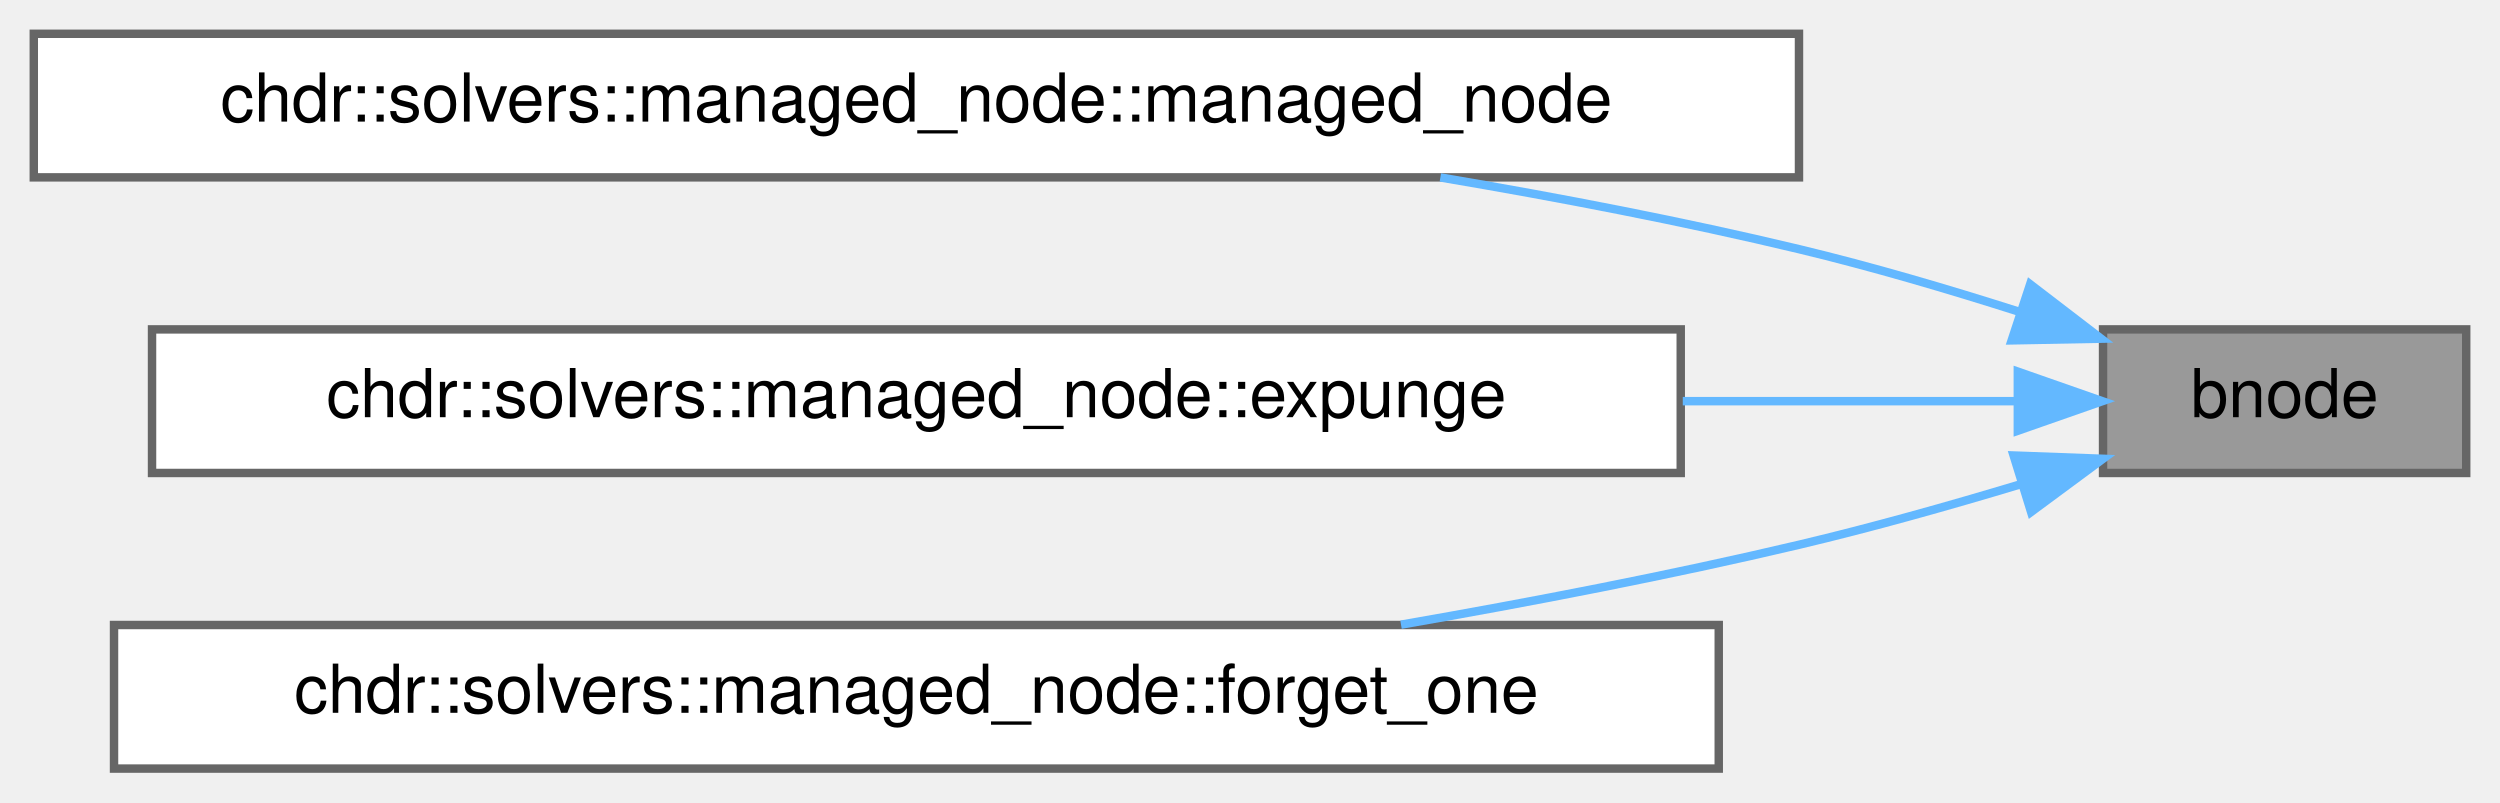
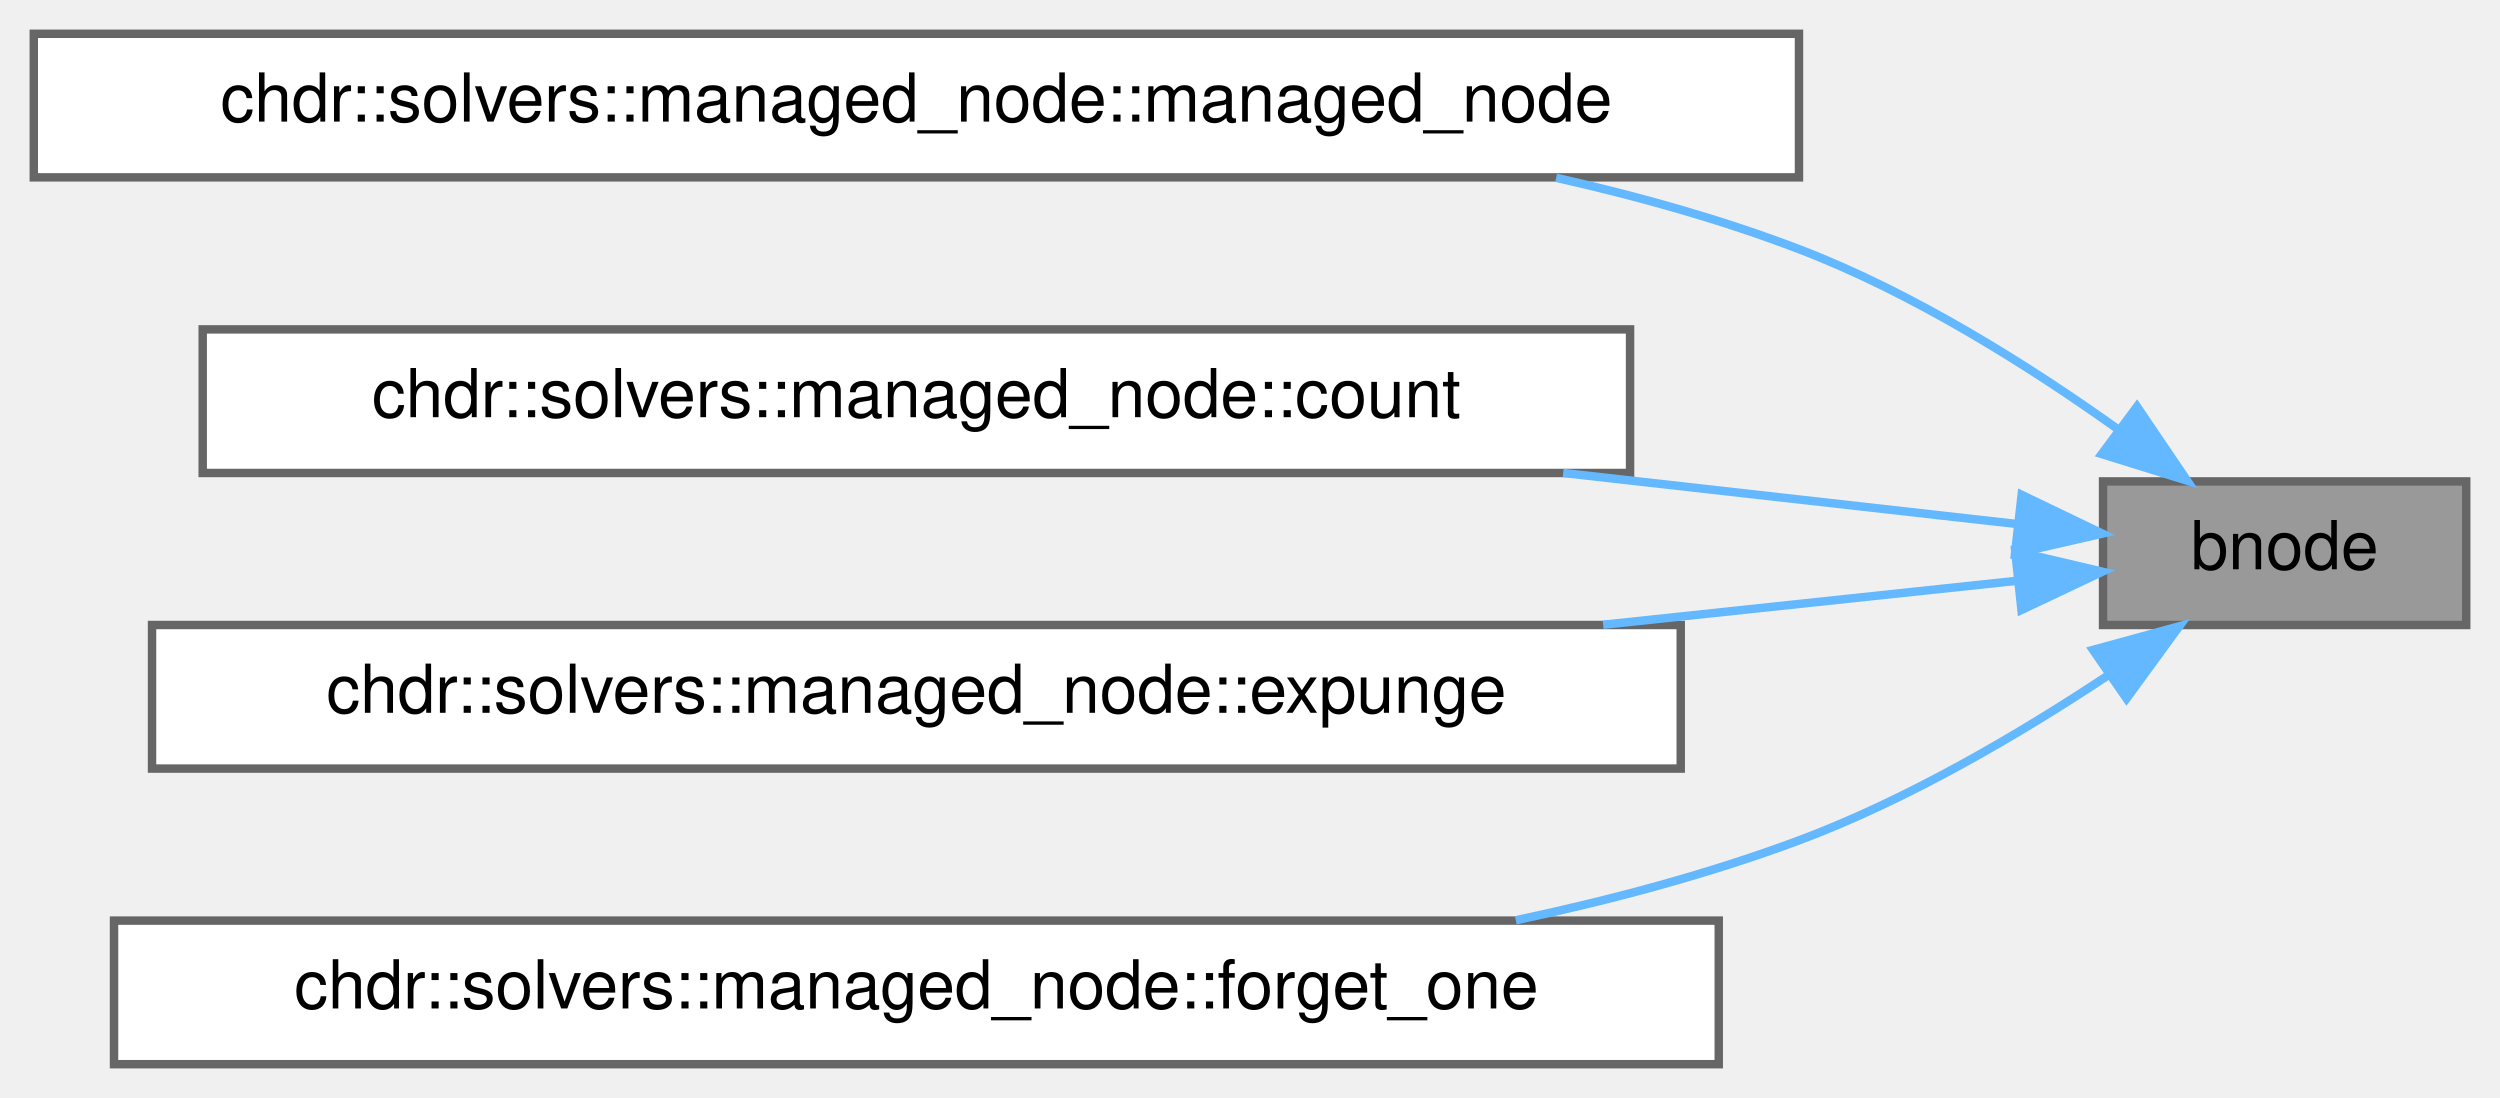
- <svg xmlns="http://www.w3.org/2000/svg" xmlns:xlink="http://www.w3.org/1999/xlink" width="296pt" height="95pt" viewBox="0.00 0.00 296.00 95.00">
-   <g id="graph0" class="graph" transform="scale(1 1) rotate(0) translate(4 91)">
+ <svg xmlns="http://www.w3.org/2000/svg" xmlns:xlink="http://www.w3.org/1999/xlink" width="296pt" height="130pt" viewBox="0.00 0.00 296.00 130.00">
+   <g id="graph0" class="graph" transform="scale(1 1) rotate(0) translate(4 126)">
    <g id="Node000001" class="node">
      <g id="a_Node000001">
        <a xlink:title="Constructs an uninitialized BNode.">
-           <polygon fill="#999999" stroke="#666666" points="288,-52 245,-52 245,-35 288,-35 288,-52" />
-           <text text-anchor="middle" x="266.5" y="-41.6" font-family="Helvetica,sans-Serif" font-size="8.00">bnode</text>
+           <polygon fill="#999999" stroke="#666666" points="288,-69 245,-69 245,-52 288,-52 288,-69" />
+           <text text-anchor="middle" x="266.5" y="-58.6" font-family="Helvetica,sans-Serif" font-size="8.00">bnode</text>
        </a>
      </g>
    </g>
    <g id="Node000002" class="node">
      <g id="a_Node000002">
        <a xlink:href="../../df/d64/structchdr_1_1solvers_1_1managed__node_a66205330f118f6d2bb86303fe4cc721c.html#a66205330f118f6d2bb86303fe4cc721c" target="_top" xlink:title="Constructs a node with a specified index and an optional parent pointer.">
-           <polygon fill="white" stroke="#666666" points="209,-87 0,-87 0,-70 209,-70 209,-87" />
-           <text text-anchor="middle" x="104.5" y="-76.6" font-family="Helvetica,sans-Serif" font-size="8.00">chdr::solvers::managed_node::managed_node</text>
+           <polygon fill="white" stroke="#666666" points="209,-122 0,-122 0,-105 209,-105 209,-122" />
+           <text text-anchor="middle" x="104.5" y="-111.6" font-family="Helvetica,sans-Serif" font-size="8.00">chdr::solvers::managed_node::managed_node</text>
        </a>
      </g>
    </g>
    <g id="edge1_Node000001_Node000002" class="edge">
      <g id="a_edge1_Node000001_Node000002">
        <a xlink:title=" ">
-           <path fill="none" stroke="#63b8ff" d="M235.03,-54.1C226.66,-56.77 217.54,-59.45 209,-61.5 195.37,-64.77 180.57,-67.62 166.54,-69.99" />
-           <polygon fill="#63b8ff" stroke="#63b8ff" points="236.37,-57.35 244.78,-50.9 234.18,-50.7 236.37,-57.35" />
+           <path fill="none" stroke="#63b8ff" d="M246.93,-75.06C236.37,-82.61 222.58,-91.31 209,-96.5 199.9,-99.98 190.08,-102.74 180.25,-104.95" />
+           <polygon fill="#63b8ff" stroke="#63b8ff" points="249.02,-77.86 254.96,-69.09 244.84,-72.24 249.02,-77.86" />
        </a>
      </g>
    </g>
    <g id="Node000003" class="node">
      <g id="a_Node000003">
+         <a xlink:href="../../df/d64/structchdr_1_1solvers_1_1managed__node_af4627435bff714d1f30b5d459f951e72.html#af4627435bff714d1f30b5d459f951e72" target="_top" xlink:title="Sets the current successor count.">
+           <polygon fill="white" stroke="#666666" points="189,-87 20,-87 20,-70 189,-70 189,-87" />
+           <text text-anchor="middle" x="104.5" y="-76.6" font-family="Helvetica,sans-Serif" font-size="8.00">chdr::solvers::managed_node::count</text>
+         </a>
+       </g>
+     </g>
+     <g id="edge2_Node000001_Node000003" class="edge">
+       <g id="a_edge2_Node000001_Node000003">
+         <a xlink:title=" ">
+           <path fill="none" stroke="#63b8ff" d="M234.95,-63.94C219.56,-65.67 200.15,-67.85 181.08,-70" />
+           <polygon fill="#63b8ff" stroke="#63b8ff" points="235.36,-67.41 244.91,-62.82 234.58,-60.46 235.36,-67.41" />
+         </a>
+       </g>
+     </g>
+     <g id="Node000004" class="node">
+       <g id="a_Node000004">
        <a xlink:href="../../df/d64/structchdr_1_1solvers_1_1managed__node_a347b686b64792776a7fe77145d90f928.html#a347b686b64792776a7fe77145d90f928" target="_top" xlink:title="Recursively releases dead nodes from the parent hierarchy.">
          <polygon fill="white" stroke="#666666" points="195,-52 14,-52 14,-35 195,-35 195,-52" />
          <text text-anchor="middle" x="104.5" y="-41.6" font-family="Helvetica,sans-Serif" font-size="8.00">chdr::solvers::managed_node::expunge</text>
        </a>
      </g>
    </g>
-     <g id="edge2_Node000001_Node000003" class="edge">
-       <g id="a_edge2_Node000001_Node000003">
+     <g id="edge3_Node000001_Node000004" class="edge">
+       <g id="a_edge3_Node000001_Node000004">
        <a xlink:title=" ">
-           <path fill="none" stroke="#63b8ff" d="M234.61,-43.5C223.1,-43.5 209.37,-43.5 195.24,-43.5" />
-           <polygon fill="#63b8ff" stroke="#63b8ff" points="234.91,-47 244.91,-43.5 234.91,-40 234.91,-47" />
+           <path fill="none" stroke="#63b8ff" d="M234.84,-57.24C220.74,-55.74 203.28,-53.89 185.81,-52.03" />
+           <polygon fill="#63b8ff" stroke="#63b8ff" points="234.6,-60.74 244.91,-58.31 235.34,-53.78 234.6,-60.74" />
        </a>
      </g>
    </g>
-     <g id="Node000004" class="node">
-       <g id="a_Node000004">
+     <g id="Node000005" class="node">
+       <g id="a_Node000005">
        <a xlink:href="../../df/d64/structchdr_1_1solvers_1_1managed__node_a90c8d052d768b663cd0b13d5556b8705.html#a90c8d052d768b663cd0b13d5556b8705" target="_top" xlink:title="Decrements parent's successor count and checks if it can be released.">
          <polygon fill="white" stroke="#666666" points="199.5,-17 9.5,-17 9.5,0 199.5,0 199.5,-17" />
          <text text-anchor="middle" x="104.5" y="-6.6" font-family="Helvetica,sans-Serif" font-size="8.00">chdr::solvers::managed_node::forget_one</text>
        </a>
      </g>
    </g>
-     <g id="edge3_Node000001_Node000004" class="edge">
-       <g id="a_edge3_Node000001_Node000004">
+     <g id="edge4_Node000001_Node000005" class="edge">
+       <g id="a_edge4_Node000001_Node000005">
        <a xlink:title=" ">
-           <path fill="none" stroke="#63b8ff" d="M235.19,-33.65C226.77,-31.11 217.58,-28.53 209,-26.5 193.82,-22.91 177.24,-19.71 161.88,-17.04" />
-           <polygon fill="#63b8ff" stroke="#63b8ff" points="234.41,-37.07 245,-36.68 236.48,-30.38 234.41,-37.07" />
+           <path fill="none" stroke="#63b8ff" d="M245.67,-46.09C235.24,-39.16 221.94,-31.33 209,-26.5 198.4,-22.55 186.87,-19.46 175.47,-17.04" />
+           <polygon fill="#63b8ff" stroke="#63b8ff" points="243.81,-49.05 254.03,-51.85 247.78,-43.29 243.81,-49.05" />
        </a>
      </g>
    </g>
  </g>
</svg>
